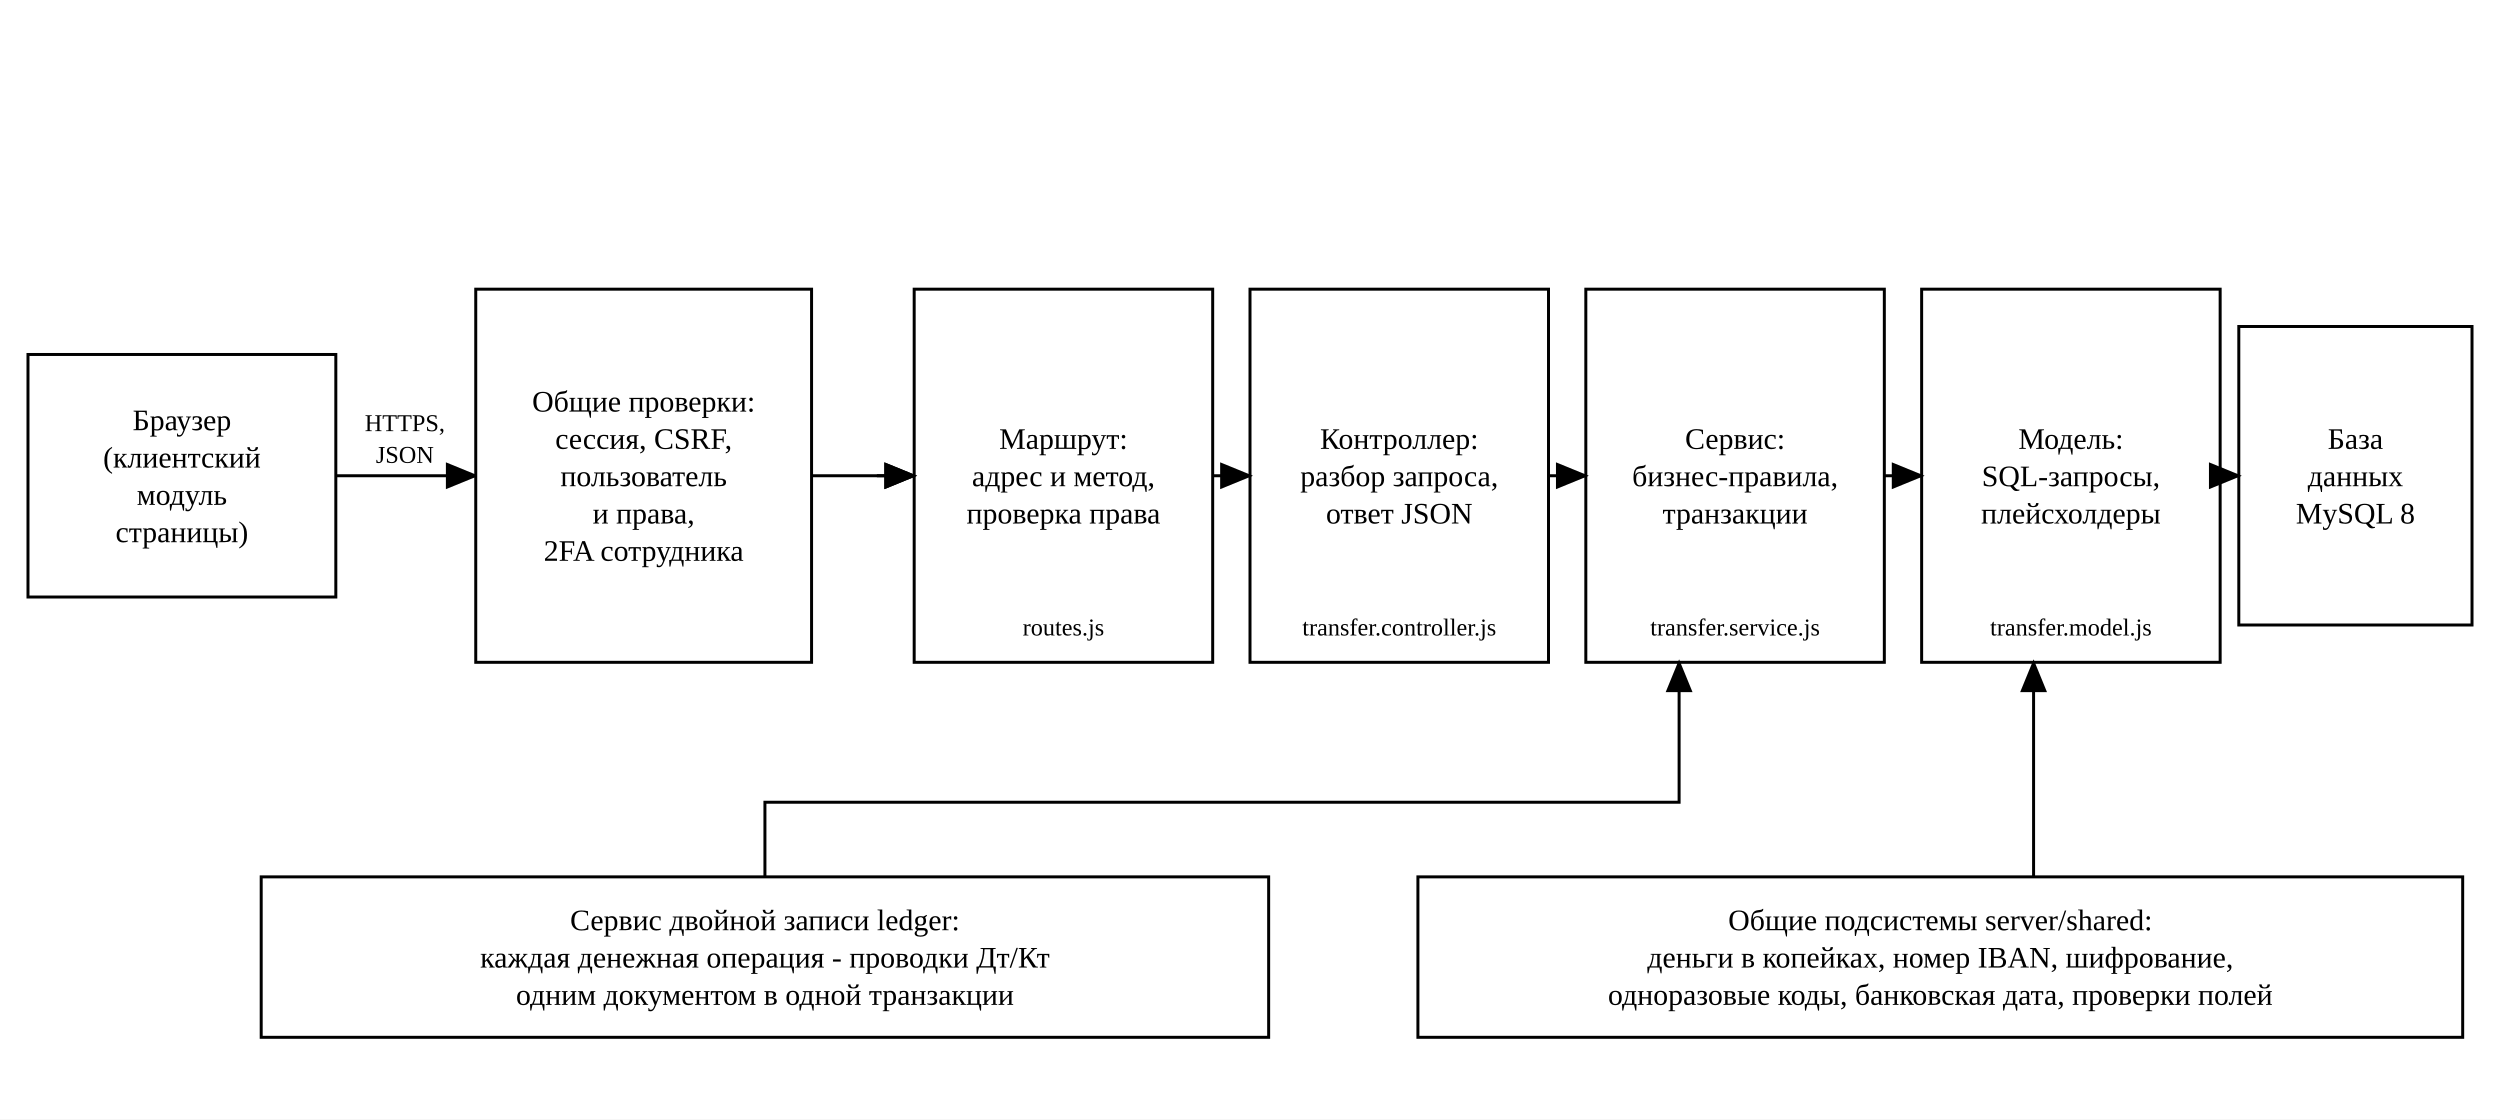
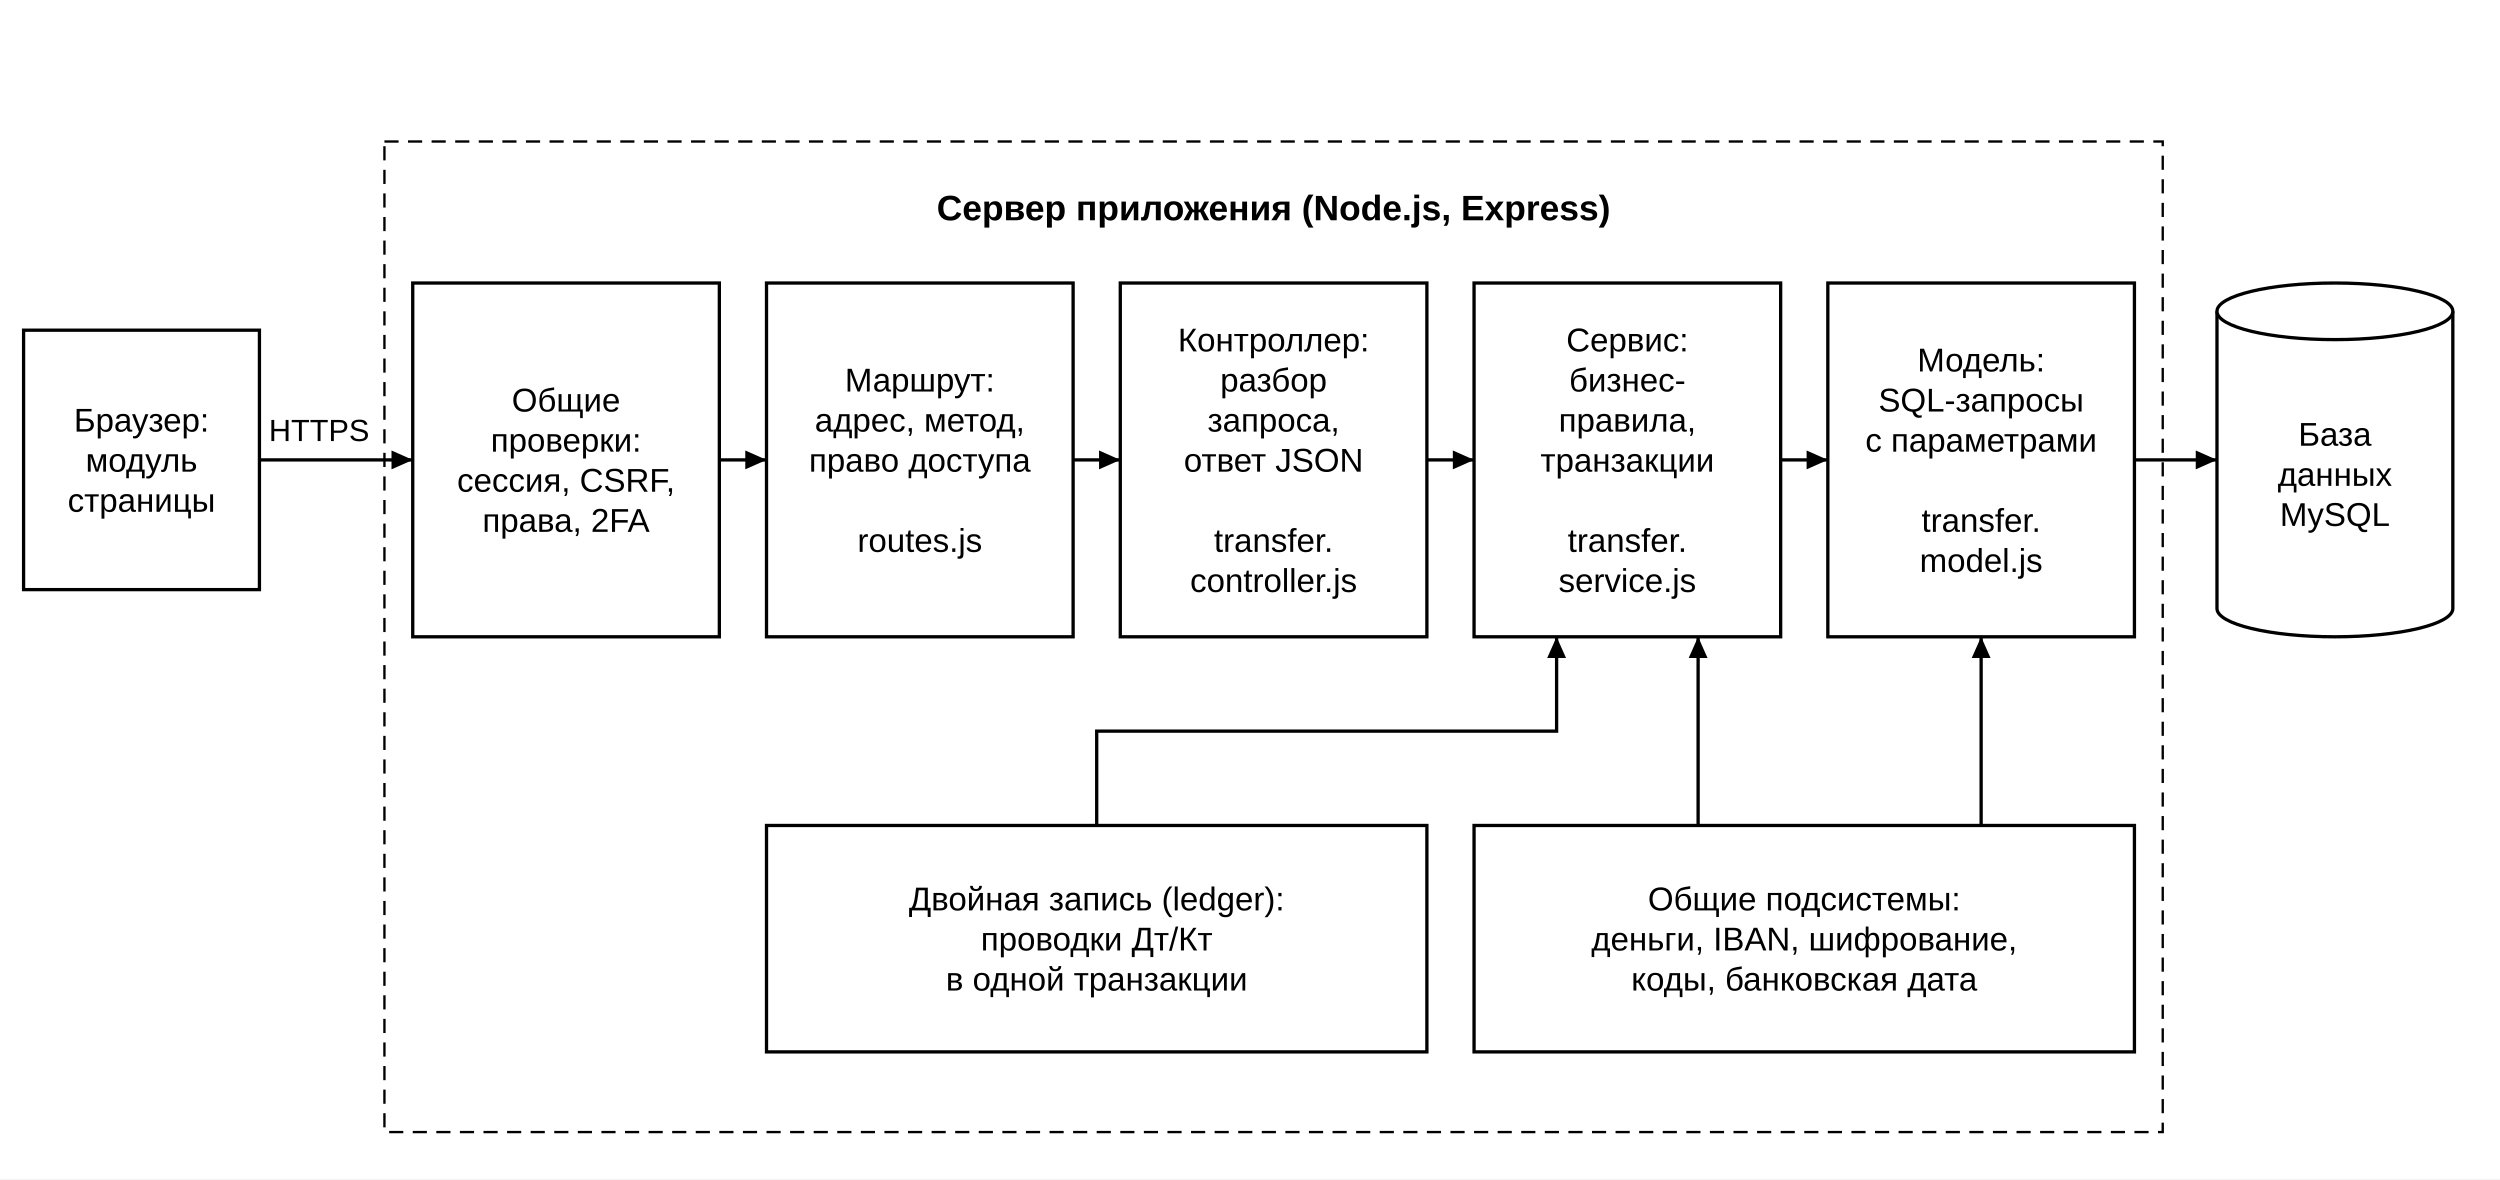
- <svg xmlns="http://www.w3.org/2000/svg" width="1340" height="600" viewBox="0 0 1340 600">
-   <rect x="0" y="0" width="1340" height="600" fill="white" />
+ <svg xmlns="http://www.w3.org/2000/svg" width="1060" height="500" viewBox="0 0 1060 500">
+   <rect x="0" y="0" width="1060" height="500" fill="white" />
  <defs>
-     <marker id="arr" markerWidth="11" markerHeight="9" refX="10" refY="4.5" orient="auto">
-       <path d="M0,0 L11,4.5 L0,9 z" fill="#000" />
+     <marker id="a" markerWidth="9" markerHeight="8" refX="9" refY="4" orient="auto" markerUnits="userSpaceOnUse">
+       <path d="M0,0 L9,4 L0,8 z" fill="#000" />
    </marker>
  </defs>
-   <rect x="15" y="190" width="165" height="130" fill="white" stroke="#000" stroke-width="1.6" />
-   <text x="97.5" y="230.6" text-anchor="middle" font-size="16" font-weight="normal" font-family="Times New Roman, serif" fill="#000">Браузер</text>
-   <text x="97.5" y="250.6" text-anchor="middle" font-size="16" font-weight="normal" font-family="Times New Roman, serif" fill="#000">(клиентский</text>
-   <text x="97.5" y="270.6" text-anchor="middle" font-size="16" font-weight="normal" font-family="Times New Roman, serif" fill="#000">модуль</text>
-   <text x="97.5" y="290.6" text-anchor="middle" font-size="16" font-weight="normal" font-family="Times New Roman, serif" fill="#000">страницы)</text>
-   <path d="M180,255 L255,255" fill="none" stroke="#000" stroke-width="1.6" marker-end="url(#arr)" />
-   <text x="217" y="231.1" text-anchor="middle" font-size="13" font-weight="normal" font-family="Times New Roman, serif" fill="#000">HTTPS,</text>
-   <text x="217" y="248.1" text-anchor="middle" font-size="13" font-weight="normal" font-family="Times New Roman, serif" fill="#000">JSON</text>
-   <rect x="255" y="155" width="180" height="200" fill="white" stroke="#000" stroke-width="1.6" />
-   <text x="345.0" y="220.6" text-anchor="middle" font-size="16" font-weight="normal" font-family="Times New Roman, serif" fill="#000">Общие проверки:</text>
-   <text x="345.0" y="240.6" text-anchor="middle" font-size="16" font-weight="normal" font-family="Times New Roman, serif" fill="#000">сессия, CSRF,</text>
-   <text x="345.0" y="260.6" text-anchor="middle" font-size="16" font-weight="normal" font-family="Times New Roman, serif" fill="#000">пользователь</text>
-   <text x="345.0" y="280.6" text-anchor="middle" font-size="16" font-weight="normal" font-family="Times New Roman, serif" fill="#000">и права,</text>
-   <text x="345.0" y="300.6" text-anchor="middle" font-size="16" font-weight="normal" font-family="Times New Roman, serif" fill="#000">2FA сотрудника</text>
-   <rect x="490" y="155" width="160" height="200" fill="white" stroke="#000" stroke-width="1.6" />
-   <text x="570.0" y="240.6" text-anchor="middle" font-size="16" font-weight="normal" font-family="Times New Roman, serif" fill="#000">Маршрут:</text>
-   <text x="570.0" y="260.6" text-anchor="middle" font-size="16" font-weight="normal" font-family="Times New Roman, serif" fill="#000">адрес и метод,</text>
-   <text x="570.0" y="280.6" text-anchor="middle" font-size="16" font-weight="normal" font-family="Times New Roman, serif" fill="#000">проверка права</text>
-   <text x="570" y="340.6" text-anchor="middle" font-size="13" font-weight="normal" font-family="Times New Roman, serif" fill="#000">routes.js</text>
-   <path d="M470,255 L490,255" fill="none" stroke="#000" stroke-width="1.6" marker-end="url(#arr)" />
-   <rect x="670" y="155" width="160" height="200" fill="white" stroke="#000" stroke-width="1.6" />
-   <text x="750.0" y="240.6" text-anchor="middle" font-size="16" font-weight="normal" font-family="Times New Roman, serif" fill="#000">Контроллер:</text>
-   <text x="750.0" y="260.6" text-anchor="middle" font-size="16" font-weight="normal" font-family="Times New Roman, serif" fill="#000">разбор запроса,</text>
-   <text x="750.0" y="280.6" text-anchor="middle" font-size="16" font-weight="normal" font-family="Times New Roman, serif" fill="#000">ответ JSON</text>
-   <text x="750" y="340.6" text-anchor="middle" font-size="13" font-weight="normal" font-family="Times New Roman, serif" fill="#000">transfer.controller.js</text>
-   <path d="M650,255 L670,255" fill="none" stroke="#000" stroke-width="1.6" marker-end="url(#arr)" />
-   <rect x="850" y="155" width="160" height="200" fill="white" stroke="#000" stroke-width="1.6" />
-   <text x="930.0" y="240.6" text-anchor="middle" font-size="16" font-weight="normal" font-family="Times New Roman, serif" fill="#000">Сервис:</text>
-   <text x="930.0" y="260.6" text-anchor="middle" font-size="16" font-weight="normal" font-family="Times New Roman, serif" fill="#000">бизнес-правила,</text>
-   <text x="930.0" y="280.6" text-anchor="middle" font-size="16" font-weight="normal" font-family="Times New Roman, serif" fill="#000">транзакции</text>
-   <text x="930" y="340.6" text-anchor="middle" font-size="13" font-weight="normal" font-family="Times New Roman, serif" fill="#000">transfer.service.js</text>
-   <path d="M830,255 L850,255" fill="none" stroke="#000" stroke-width="1.6" marker-end="url(#arr)" />
-   <rect x="1030" y="155" width="160" height="200" fill="white" stroke="#000" stroke-width="1.6" />
-   <text x="1110.0" y="240.6" text-anchor="middle" font-size="16" font-weight="normal" font-family="Times New Roman, serif" fill="#000">Модель:</text>
-   <text x="1110.0" y="260.6" text-anchor="middle" font-size="16" font-weight="normal" font-family="Times New Roman, serif" fill="#000">SQL-запросы,</text>
-   <text x="1110.0" y="280.6" text-anchor="middle" font-size="16" font-weight="normal" font-family="Times New Roman, serif" fill="#000">плейсхолдеры</text>
-   <text x="1110" y="340.6" text-anchor="middle" font-size="13" font-weight="normal" font-family="Times New Roman, serif" fill="#000">transfer.model.js</text>
-   <path d="M1010,255 L1030,255" fill="none" stroke="#000" stroke-width="1.6" marker-end="url(#arr)" />
-   <rect x="1200" y="175" width="125" height="160" fill="white" stroke="#000" stroke-width="1.6" />
-   <text x="1262.5" y="240.6" text-anchor="middle" font-size="16" font-weight="normal" font-family="Times New Roman, serif" fill="#000">База</text>
-   <text x="1262.5" y="260.6" text-anchor="middle" font-size="16" font-weight="normal" font-family="Times New Roman, serif" fill="#000">данных</text>
-   <text x="1262.5" y="280.6" text-anchor="middle" font-size="16" font-weight="normal" font-family="Times New Roman, serif" fill="#000">MySQL 8</text>
-   <path d="M1190,255 L1200,255" fill="none" stroke="#000" stroke-width="1.6" marker-end="url(#arr)" />
-   <path d="M435,255 L490,255" fill="none" stroke="#000" stroke-width="1.6" marker-end="url(#arr)" />
-   <rect x="140" y="470" width="540" height="86" fill="white" stroke="#000" stroke-width="1.6" />
-   <text x="410.0" y="498.6" text-anchor="middle" font-size="16" font-weight="normal" font-family="Times New Roman, serif" fill="#000">Сервис двойной записи ledger:</text>
-   <text x="410.0" y="518.6" text-anchor="middle" font-size="16" font-weight="normal" font-family="Times New Roman, serif" fill="#000">каждая денежная операция - проводки Дт/Кт</text>
-   <text x="410.0" y="538.6" text-anchor="middle" font-size="16" font-weight="normal" font-family="Times New Roman, serif" fill="#000">одним документом в одной транзакции</text>
-   <path d="M410,470 L410,430 L900,430 L900,355" fill="none" stroke="#000" stroke-width="1.6" marker-end="url(#arr)" />
-   <rect x="760" y="470" width="560" height="86" fill="white" stroke="#000" stroke-width="1.6" />
-   <text x="1040.0" y="498.6" text-anchor="middle" font-size="16" font-weight="normal" font-family="Times New Roman, serif" fill="#000">Общие подсистемы server/shared:</text>
-   <text x="1040.0" y="518.6" text-anchor="middle" font-size="16" font-weight="normal" font-family="Times New Roman, serif" fill="#000">деньги в копейках, номер IBAN, шифрование,</text>
-   <text x="1040.0" y="538.6" text-anchor="middle" font-size="16" font-weight="normal" font-family="Times New Roman, serif" fill="#000">одноразовые коды, банковская дата, проверки полей</text>
-   <path d="M1090,470 L1090,355" fill="none" stroke="#000" stroke-width="1.6" marker-end="url(#arr)" />
+   <rect x="10" y="140" width="100" height="110" fill="white" stroke="#000" stroke-width="1.4" />
+   <text x="60" y="183.0" text-anchor="middle" font-size="14" font-weight="normal" font-family="Arial, Liberation Sans, Helvetica, sans-serif">Браузер:</text>
+   <text x="60" y="200.0" text-anchor="middle" font-size="14" font-weight="normal" font-family="Arial, Liberation Sans, Helvetica, sans-serif">модуль</text>
+   <text x="60" y="217.0" text-anchor="middle" font-size="14" font-weight="normal" font-family="Arial, Liberation Sans, Helvetica, sans-serif">страницы</text>
+   <path d="M110,195.0 L175,195.0" fill="none" stroke="#000" stroke-width="1.4" marker-end="url(#a)" />
+   <text x="114" y="187.0" font-size="13" font-family="Arial, Liberation Sans, Helvetica, sans-serif">HTTPS</text>
+   <rect x="175" y="120" width="130" height="150" fill="white" stroke="#000" stroke-width="1.4" />
+   <text x="240.0" y="174.5" text-anchor="middle" font-size="14" font-weight="normal" font-family="Arial, Liberation Sans, Helvetica, sans-serif">Общие</text>
+   <text x="240.0" y="191.5" text-anchor="middle" font-size="14" font-weight="normal" font-family="Arial, Liberation Sans, Helvetica, sans-serif">проверки:</text>
+   <text x="240.0" y="208.5" text-anchor="middle" font-size="14" font-weight="normal" font-family="Arial, Liberation Sans, Helvetica, sans-serif">сессия, CSRF,</text>
+   <text x="240.0" y="225.5" text-anchor="middle" font-size="14" font-weight="normal" font-family="Arial, Liberation Sans, Helvetica, sans-serif">права, 2FA</text>
+   <rect x="325" y="120" width="130" height="150" fill="white" stroke="#000" stroke-width="1.4" />
+   <text x="390.0" y="166.0" text-anchor="middle" font-size="14" font-weight="normal" font-family="Arial, Liberation Sans, Helvetica, sans-serif">Маршрут:</text>
+   <text x="390.0" y="183.0" text-anchor="middle" font-size="14" font-weight="normal" font-family="Arial, Liberation Sans, Helvetica, sans-serif">адрес, метод,</text>
+   <text x="390.0" y="200.0" text-anchor="middle" font-size="14" font-weight="normal" font-family="Arial, Liberation Sans, Helvetica, sans-serif">право доступа</text>
+   <text x="390.0" y="217.0" text-anchor="middle" font-size="14" font-weight="normal" font-family="Arial, Liberation Sans, Helvetica, sans-serif" />
+   <text x="390.0" y="234.0" text-anchor="middle" font-size="14" font-weight="normal" font-family="Arial, Liberation Sans, Helvetica, sans-serif">routes.js</text>
+   <rect x="475" y="120" width="130" height="150" fill="white" stroke="#000" stroke-width="1.4" />
+   <text x="540.0" y="149.0" text-anchor="middle" font-size="14" font-weight="normal" font-family="Arial, Liberation Sans, Helvetica, sans-serif">Контроллер:</text>
+   <text x="540.0" y="166.0" text-anchor="middle" font-size="14" font-weight="normal" font-family="Arial, Liberation Sans, Helvetica, sans-serif">разбор</text>
+   <text x="540.0" y="183.0" text-anchor="middle" font-size="14" font-weight="normal" font-family="Arial, Liberation Sans, Helvetica, sans-serif">запроса,</text>
+   <text x="540.0" y="200.0" text-anchor="middle" font-size="14" font-weight="normal" font-family="Arial, Liberation Sans, Helvetica, sans-serif">ответ JSON</text>
+   <text x="540.0" y="217.0" text-anchor="middle" font-size="14" font-weight="normal" font-family="Arial, Liberation Sans, Helvetica, sans-serif" />
+   <text x="540.0" y="234.0" text-anchor="middle" font-size="14" font-weight="normal" font-family="Arial, Liberation Sans, Helvetica, sans-serif">transfer.</text>
+   <text x="540.0" y="251.0" text-anchor="middle" font-size="14" font-weight="normal" font-family="Arial, Liberation Sans, Helvetica, sans-serif">controller.js</text>
+   <rect x="625" y="120" width="130" height="150" fill="white" stroke="#000" stroke-width="1.4" />
+   <text x="690.0" y="149.0" text-anchor="middle" font-size="14" font-weight="normal" font-family="Arial, Liberation Sans, Helvetica, sans-serif">Сервис:</text>
+   <text x="690.0" y="166.0" text-anchor="middle" font-size="14" font-weight="normal" font-family="Arial, Liberation Sans, Helvetica, sans-serif">бизнес-</text>
+   <text x="690.0" y="183.0" text-anchor="middle" font-size="14" font-weight="normal" font-family="Arial, Liberation Sans, Helvetica, sans-serif">правила,</text>
+   <text x="690.0" y="200.0" text-anchor="middle" font-size="14" font-weight="normal" font-family="Arial, Liberation Sans, Helvetica, sans-serif">транзакции</text>
+   <text x="690.0" y="217.0" text-anchor="middle" font-size="14" font-weight="normal" font-family="Arial, Liberation Sans, Helvetica, sans-serif" />
+   <text x="690.0" y="234.0" text-anchor="middle" font-size="14" font-weight="normal" font-family="Arial, Liberation Sans, Helvetica, sans-serif">transfer.</text>
+   <text x="690.0" y="251.0" text-anchor="middle" font-size="14" font-weight="normal" font-family="Arial, Liberation Sans, Helvetica, sans-serif">service.js</text>
+   <rect x="775" y="120" width="130" height="150" fill="white" stroke="#000" stroke-width="1.4" />
+   <text x="840.0" y="157.5" text-anchor="middle" font-size="14" font-weight="normal" font-family="Arial, Liberation Sans, Helvetica, sans-serif">Модель:</text>
+   <text x="840.0" y="174.5" text-anchor="middle" font-size="14" font-weight="normal" font-family="Arial, Liberation Sans, Helvetica, sans-serif">SQL-запросы</text>
+   <text x="840.0" y="191.5" text-anchor="middle" font-size="14" font-weight="normal" font-family="Arial, Liberation Sans, Helvetica, sans-serif">с параметрами</text>
+   <text x="840.0" y="208.5" text-anchor="middle" font-size="14" font-weight="normal" font-family="Arial, Liberation Sans, Helvetica, sans-serif" />
+   <text x="840.0" y="225.5" text-anchor="middle" font-size="14" font-weight="normal" font-family="Arial, Liberation Sans, Helvetica, sans-serif">transfer.</text>
+   <text x="840.0" y="242.5" text-anchor="middle" font-size="14" font-weight="normal" font-family="Arial, Liberation Sans, Helvetica, sans-serif">model.js</text>
+   <path d="M305,195.0 L325,195.0" fill="none" stroke="#000" stroke-width="1.4" marker-end="url(#a)" />
+   <path d="M455,195.0 L475,195.0" fill="none" stroke="#000" stroke-width="1.4" marker-end="url(#a)" />
+   <path d="M605,195.0 L625,195.0" fill="none" stroke="#000" stroke-width="1.4" marker-end="url(#a)" />
+   <path d="M755,195.0 L775,195.0" fill="none" stroke="#000" stroke-width="1.4" marker-end="url(#a)" />
+   <rect x="163" y="60" width="754" height="420" fill="none" stroke="#000" stroke-width="1" stroke-dasharray="6 4" />
+   <text x="540.0" y="93.4" text-anchor="middle" font-size="15" font-weight="bold" font-family="Arial, Liberation Sans, Helvetica, sans-serif">Сервер приложения (Node.js, Express)</text>
+   <path d="M940.0,132 L940.0,258 A50.0,12 0 0 0 1040.0,258 L1040.0,132" fill="white" stroke="#000" stroke-width="1.4" />
+   <ellipse cx="990" cy="132" rx="50.0" ry="12" fill="white" stroke="#000" stroke-width="1.4" />
+   <text x="990" y="189.0" text-anchor="middle" font-size="14" font-weight="normal" font-family="Arial, Liberation Sans, Helvetica, sans-serif">База</text>
+   <text x="990" y="206.0" text-anchor="middle" font-size="14" font-weight="normal" font-family="Arial, Liberation Sans, Helvetica, sans-serif">данных</text>
+   <text x="990" y="223.0" text-anchor="middle" font-size="14" font-weight="normal" font-family="Arial, Liberation Sans, Helvetica, sans-serif">MySQL</text>
+   <path d="M905,195.0 L940.0,195.0" fill="none" stroke="#000" stroke-width="1.4" marker-end="url(#a)" />
+   <rect x="325" y="350" width="280" height="96" fill="white" stroke="#000" stroke-width="1.4" />
+   <text x="465.0" y="386.0" text-anchor="middle" font-size="14" font-weight="normal" font-family="Arial, Liberation Sans, Helvetica, sans-serif">Двойная запись (ledger):</text>
+   <text x="465.0" y="403.0" text-anchor="middle" font-size="14" font-weight="normal" font-family="Arial, Liberation Sans, Helvetica, sans-serif">проводки Дт/Кт</text>
+   <text x="465.0" y="420.0" text-anchor="middle" font-size="14" font-weight="normal" font-family="Arial, Liberation Sans, Helvetica, sans-serif">в одной транзакции</text>
+   <rect x="625" y="350" width="280" height="96" fill="white" stroke="#000" stroke-width="1.4" />
+   <text x="765.0" y="386.0" text-anchor="middle" font-size="14" font-weight="normal" font-family="Arial, Liberation Sans, Helvetica, sans-serif">Общие подсистемы:</text>
+   <text x="765.0" y="403.0" text-anchor="middle" font-size="14" font-weight="normal" font-family="Arial, Liberation Sans, Helvetica, sans-serif">деньги, IBAN, шифрование,</text>
+   <text x="765.0" y="420.0" text-anchor="middle" font-size="14" font-weight="normal" font-family="Arial, Liberation Sans, Helvetica, sans-serif">коды, банковская дата</text>
+   <path d="M465.0,350 L465.0,310 L660,310 L660,270" fill="none" stroke="#000" stroke-width="1.4" marker-end="url(#a)" />
+   <path d="M720,350 L720,270" fill="none" stroke="#000" stroke-width="1.4" marker-end="url(#a)" />
+   <path d="M840.0,350 L840.0,270" fill="none" stroke="#000" stroke-width="1.4" marker-end="url(#a)" />
</svg>
